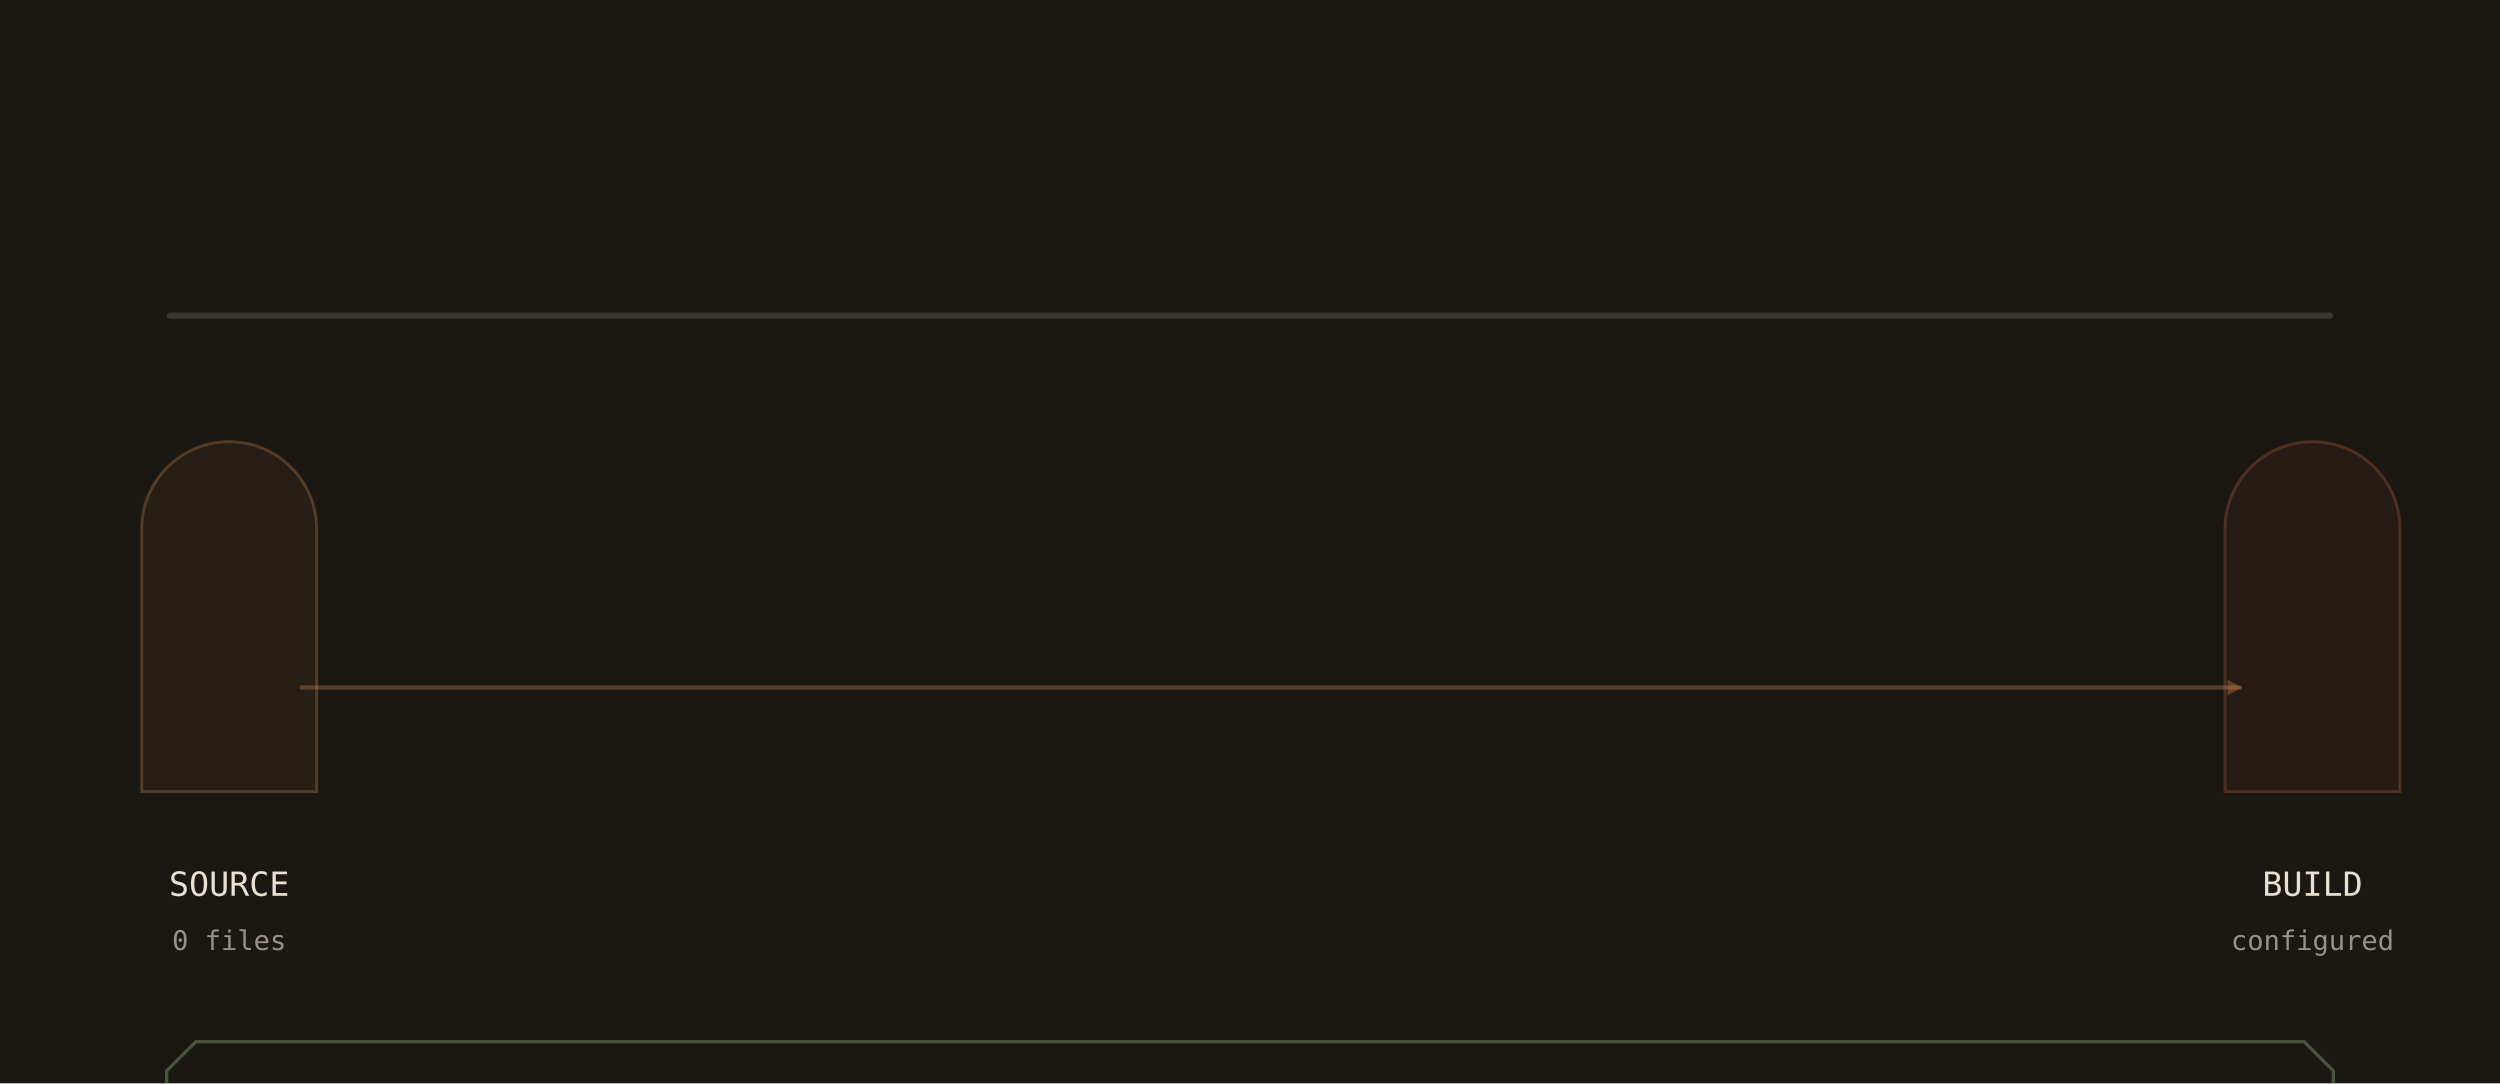
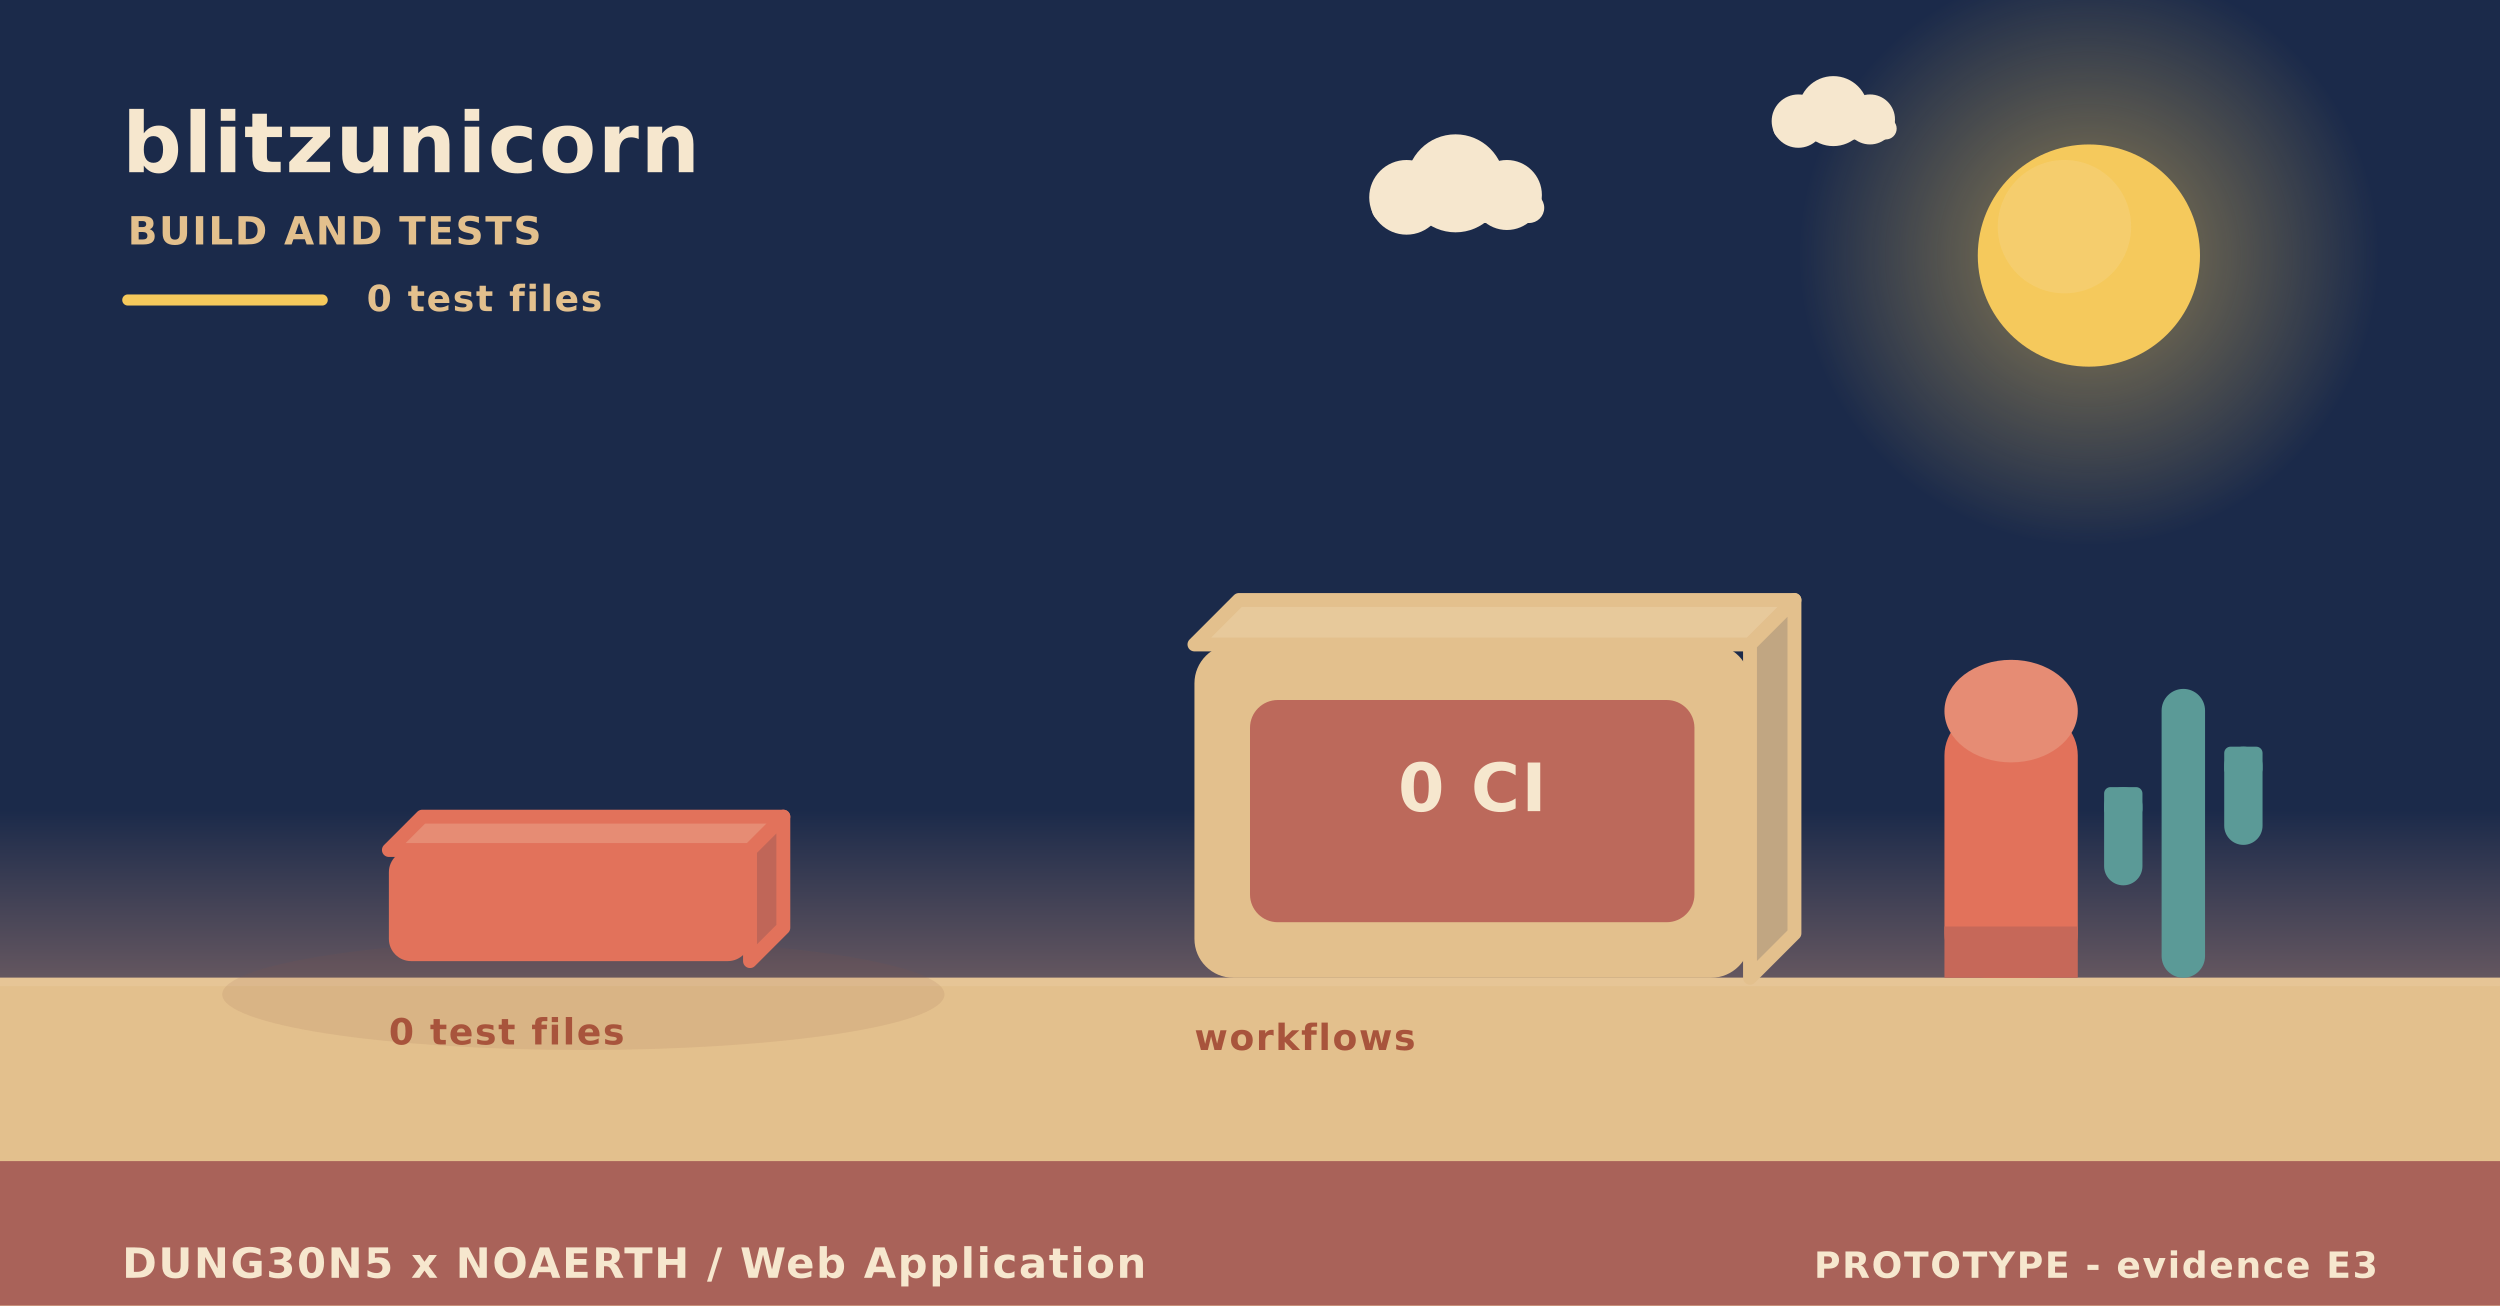
- <svg xmlns="http://www.w3.org/2000/svg" viewBox="0 0 1200 520" width="1200" height="520" role="img" aria-label="blitzunicorn build evidence">
-   <rect width="1200" height="520" fill="#1b1712" />
-   <defs>
-     <linearGradient id="gb" x1="0" y1="0" x2="1" y2="1">
-       <stop offset="0%" stop-color="#f4a261" />
-       <stop offset="100%" stop-color="#e76f51" />
-     </linearGradient>
-   </defs>
-   <rect x="80.00" y="150.00" width="1040.00" height="3.00" rx="2.00" fill="rgba(253,246,233,0.140)" opacity="1.00" />
-   <path d="M68.00,380.00 L68.00,254.00 A42.00,42.00 0 0 1 152.00,254.00 L152.00,380.00 Z" fill="rgba(244,162,97,0.100)" opacity="0.55" stroke="rgba(244,162,97,0.450)" stroke-width="1.4" />
-   <polygon points="-192.26,189.00 -136.83,221.00 -136.83,157.00 -192.26,125.00" fill="#506748" opacity="0.95" />
-   <polygon points="-247.68,221.00 -192.26,253.00 -192.26,189.00 -247.68,157.00" fill="#b4573f" opacity="0.95" />
-   <polygon points="-192.26,125.00 -136.83,157.00 -192.26,189.00 -247.68,157.00" fill="#f4a261" opacity="0.95" />
-   <text x="110" y="430" font-family="ui-monospace,Menlo,monospace" font-size="16" fill="rgba(253,246,233,0.900)" text-anchor="middle">SOURCE</text>
-   <text x="110" y="456" font-family="ui-monospace,Menlo,monospace" font-size="13" fill="rgba(253,246,233,0.550)" text-anchor="middle">0 files</text>
-   <path d="M1068.00,380.00 L1068.00,254.00 A42.00,42.00 0 0 1 1152.00,254.00 L1152.00,380.00 Z" fill="rgba(231,111,81,0.100)" opacity="0.55" stroke="rgba(231,111,81,0.450)" stroke-width="1.4" />
-   <polygon points="673.77,689.00 729.19,721.00 729.19,657.00 673.77,625.00" fill="#506748" opacity="0.95" />
-   <polygon points="618.34,721.00 673.77,753.00 673.77,689.00 618.34,657.00" fill="#b4573f" opacity="0.95" />
-   <polygon points="673.77,625.00 729.19,657.00 673.77,689.00 618.34,657.00" fill="#e76f51" opacity="0.95" />
-   <text x="1110" y="430" font-family="ui-monospace,Menlo,monospace" font-size="16" fill="rgba(253,246,233,0.900)" text-anchor="middle">BUILD</text>
-   <text x="1110" y="456" font-family="ui-monospace,Menlo,monospace" font-size="13" fill="rgba(253,246,233,0.550)" text-anchor="middle">configured</text>
-   <line x1="144.00" y1="330.00" x2="1076.00" y2="330.00" stroke="rgba(244,162,97,0.500)" stroke-width="2.00" opacity="0.55" />
-   <polygon points="1076.00,330.00 1069.20,326.20 1069.20,333.80" fill="rgba(244,162,97,0.500)" opacity="0.55" />
-   <path d="M94.00,500.00 H1106.00 L1120.00,514.00 V546.00 L1106.00,560.00 H94.00 L80.00,546.00 V514.00 Z" fill="none" stroke="rgba(138,177,125,0.500)" stroke-width="1.60" opacity="0.80" />
-   <text x="600" y="536" font-family="ui-monospace,Menlo,monospace" font-size="16" fill="rgba(138,177,125,0.950)" text-anchor="middle">no test suite present in this repository — shown as measured, not implied</text>
+ <svg xmlns="http://www.w3.org/2000/svg" width="900" height="470" viewBox="0 0 900 470" role="img" aria-label="blitzunicorn - how it is verified">
+   <linearGradient id="skyb" x1="0" y1="0" x2="0" y2="1">
+     <stop offset="0" stop-color="#1b2a4a" />
+     <stop offset="0.62" stop-color="#1b2a4a" />
+     <stop offset="1" stop-color="#f3ad8a" />
+   </linearGradient>
+   <rect width="900" height="470" fill="url(#skyb)" />
+   <radialGradient id="sunb">
+     <stop offset="0.35" stop-color="#f5c95c" stop-opacity="0.34" />
+     <stop offset="1" stop-color="#f5c95c" stop-opacity="0" />
+   </radialGradient>
+   <circle cx="752" cy="92" r="104" fill="url(#sunb)" />
+   <circle cx="752" cy="92" r="40" fill="#f5c95c" />
+   <circle cx="743.2" cy="81.6" r="24" fill="#f5d27e" opacity="0.5" />
+   <g>
+     <circle cx="524" cy="66" r="17.64" fill="#f6e7ce" />
+     <circle cx="506.36" cy="71.04" r="13.44" fill="#f6e7ce" />
+     <circle cx="542.48" cy="70.2" r="12.6" fill="#f6e7ce" />
+     <rect x="493.76" y="69.36" width="62.16" height="10.92" rx="5.46" fill="#f6e7ce" />
+   </g>
+   <g>
+     <circle cx="660" cy="40" r="12.6" fill="#f6e7ce" />
+     <circle cx="647.4" cy="43.6" r="9.6" fill="#f6e7ce" />
+     <circle cx="673.2" cy="43" r="9" fill="#f6e7ce" />
+     <rect x="638.4" y="42.4" width="44.4" height="7.8" rx="3.9" fill="#f6e7ce" />
+   </g>
+   <rect x="0" y="352" width="900" height="118" fill="#e3c08d" />
+   <rect x="0" y="352" width="900" height="3" fill="#e6c596" />
+   <text x="44" y="62" font-family="Verdana,DejaVu Sans,sans-serif" font-size="30" font-weight="700" letter-spacing="0.6" fill="#f6e7ce" text-anchor="start">blitzunicorn</text>
+   <text x="46" y="88" font-family="Verdana,DejaVu Sans,sans-serif" font-size="14" font-weight="700" letter-spacing="0.6" fill="#e3c08d" text-anchor="start">BUILD AND TESTS</text>
+   <rect x="44" y="106" width="74" height="4" rx="2" fill="#f5c95c" />
+   <text x="132" y="112" font-family="Verdana,DejaVu Sans,sans-serif" font-size="13" font-weight="700" letter-spacing="0.6" fill="#e3c08d" text-anchor="start">0 test files</text>
+   <ellipse cx="210" cy="358" rx="130" ry="20" fill="rgba(138,90,68,0.11)" />
+   <path d="M140,306 L270,306 L282,294 L152,294 Z" fill="#e68c74" stroke="#e2725b" stroke-width="5" stroke-linejoin="round" />
+   <path d="M270,306 L282,294 L282,334 L270,346 Z" fill="#c06658" stroke="#e2725b" stroke-width="5" stroke-linejoin="round" />
+   <rect x="140" y="306" width="130" height="40" rx="8" fill="#e2725b" />
+   <text x="140" y="376" font-family="Verdana,DejaVu Sans,sans-serif" font-size="13" font-weight="700" letter-spacing="0.6" fill="#a8543c" text-anchor="start">0 test files</text>
+   <path d="M430,232 L630,232 L646,216 L446,216 Z" fill="#e7c99b" stroke="#e3c08d" stroke-width="5" stroke-linejoin="round" />
+   <path d="M630,232 L646,216 L646,336 L630,352 Z" fill="#c1a682" stroke="#e3c08d" stroke-width="5" stroke-linejoin="round" />
+   <rect x="430" y="232" width="200" height="120" rx="14" fill="#e3c08d" />
+   <rect x="450" y="252" width="160" height="80" rx="10" fill="#ba6458" opacity="0.94" />
+   <text x="530" y="292" font-family="Verdana,DejaVu Sans,sans-serif" font-size="24" font-weight="700" letter-spacing="0.6" fill="#f6e7ce" text-anchor="middle">0 CI</text>
+   <text x="430" y="378" font-family="Verdana,DejaVu Sans,sans-serif" font-size="13" font-weight="700" letter-spacing="0.6" fill="#a8543c" text-anchor="start">workflows</text>
+   <rect x="700" y="256" width="48" height="96" rx="16" fill="#e2725b" />
+   <ellipse cx="724" cy="256" rx="24" ry="18.46" fill="#e68c74" />
+   <rect x="700" y="333.54" width="48" height="18.46" fill="#c66859" />
+   <rect x="778.18" y="248" width="15.64" height="104" rx="7.82" fill="#5b9a97" />
+   <rect x="757.48" y="283.36" width="13.8" height="35.36" rx="6.9" fill="#5b9a97" />
+   <rect x="757.48" y="283.36" width="13.8" height="10.4" rx="2.3" fill="#5b9a97" />
+   <rect x="800.72" y="268.8" width="13.8" height="35.36" rx="6.9" fill="#5b9a97" />
+   <rect x="800.72" y="268.8" width="13.8" height="10.4" rx="2.3" fill="#5b9a97" />
+   <rect x="0" y="418" width="900" height="52" rx="0" fill="#a65c56" opacity="0.94" />
+   <text x="44" y="460" font-family="Verdana,DejaVu Sans,sans-serif" font-size="15" font-weight="700" letter-spacing="0.6" fill="#f6e7ce" text-anchor="start">DUNG30N5 x NOAERTH  /  Web Application</text>
+   <text x="856" y="460" font-family="Verdana,DejaVu Sans,sans-serif" font-size="13" font-weight="700" letter-spacing="0.6" fill="#f6e7ce" text-anchor="end">PROTOTYPE  -  evidence E3</text>
</svg>
